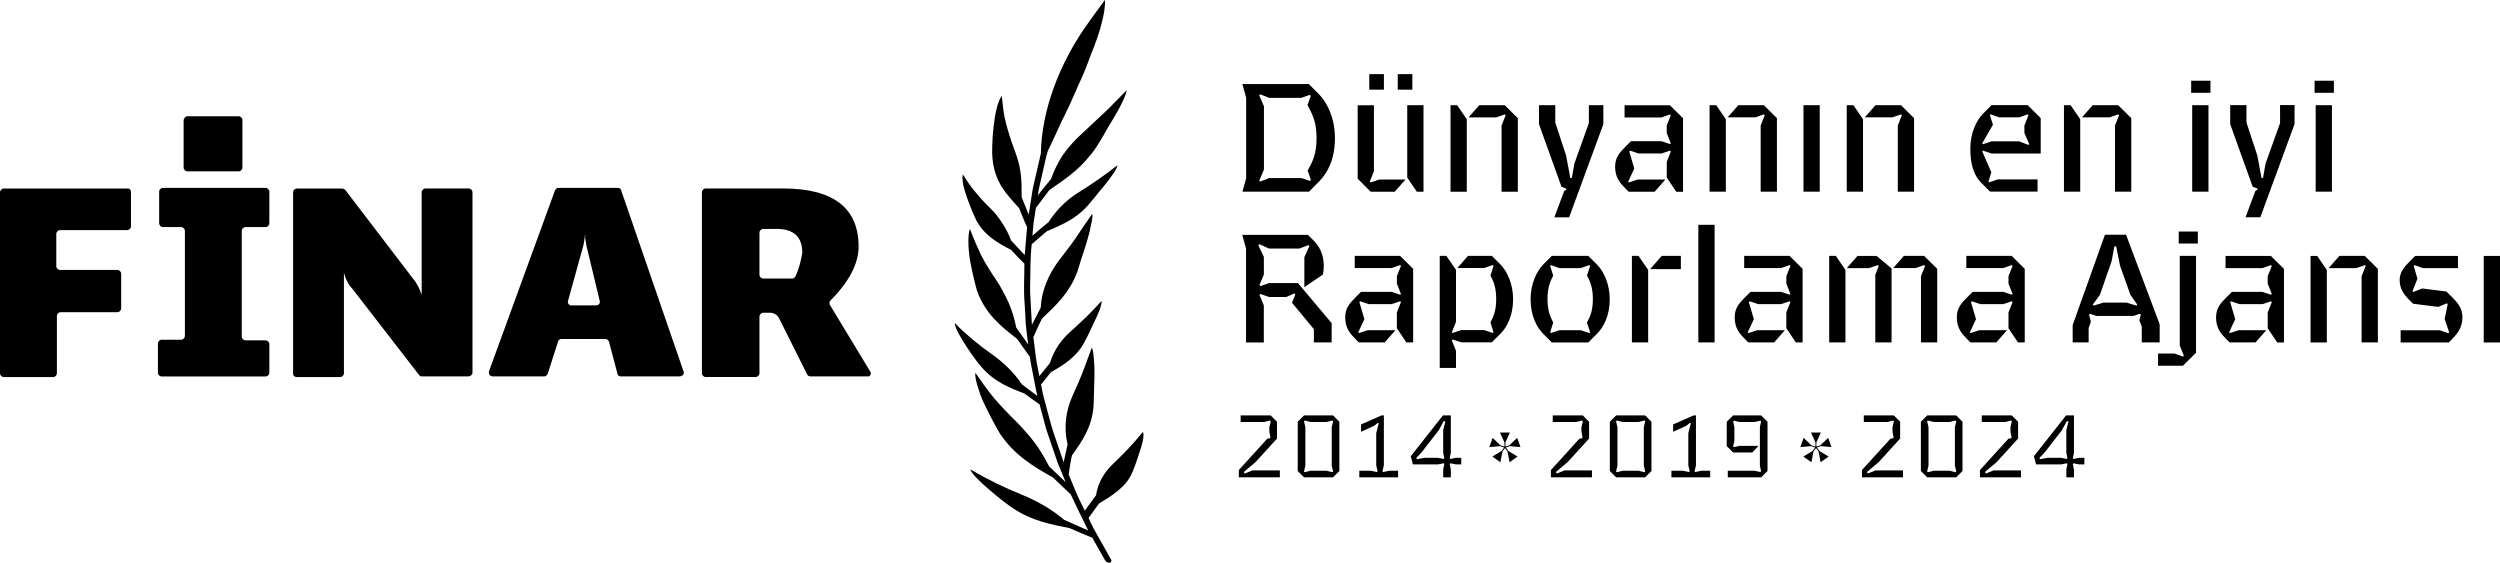
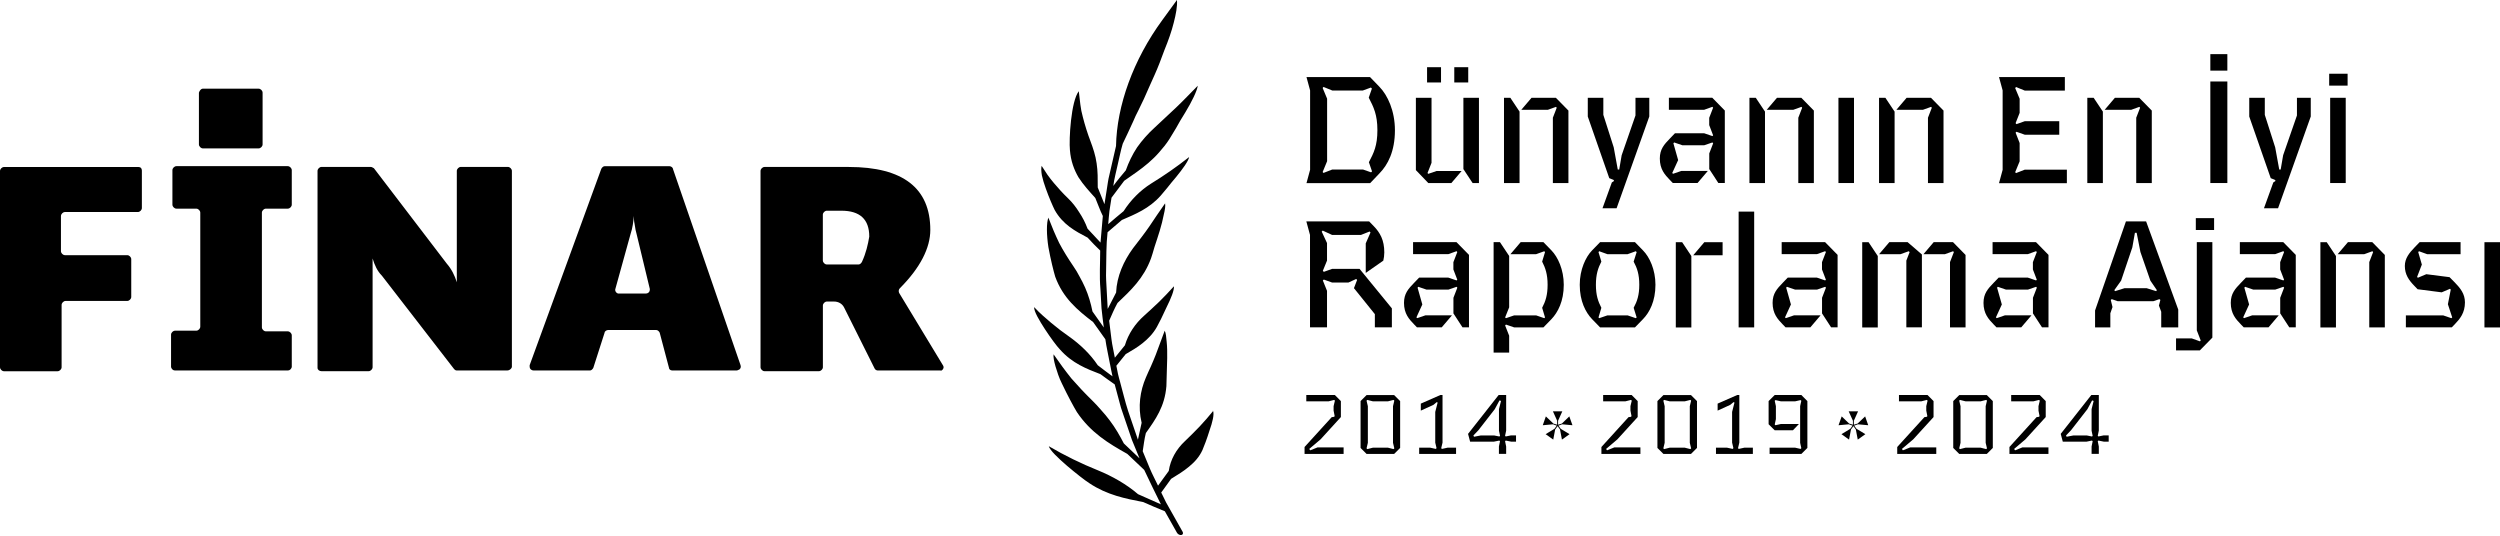
- <svg xmlns="http://www.w3.org/2000/svg" id="finar" viewBox="0 0 576.43 129.76">
-   <path d="M30.2,44.31v7.9c0,.42-.42.85-.85.85h-15.52c-.42,0-.85.42-.85.85v7.48c0,.42.42.85.85.85h13.26c.42,0,.85.42.85.85v8.04c0,.42-.42.85-.85.85h-13.12c-.42,0-.85.42-.85.85v13.26c0,.42-.42.85-.85.85H.85c-.42,0-.85-.42-.85-.85v-41.77c0-.42.42-.85.85-.85h28.64c.42,0,.71.28.71.85h0ZM108.09,43.46h-10.02c-.42,0-.85.42-.85.85v23.71c-.42-1.41-1.13-2.82-2.12-3.95l-15.52-20.32c-.28-.14-.42-.28-.71-.28h-10.44c-.42,0-.85.42-.85.85v41.91c0,.42.42.71.85.71h10.02c.42,0,.85-.42.85-.85v-23.14c.42,1.41.99,2.68,1.98,3.67l15.38,19.89c.14.14.28.28.57.28h10.72c.42,0,.85-.28.99-.71v-41.77c0-.42-.42-.85-.85-.85h0ZM200.65,85.65c.28.42.14.85-.28,1.13h-13.54c-.28,0-.56-.14-.71-.42l-6.49-12.98c-.42-.85-1.27-1.27-2.12-1.27h-1.55c-.42,0-.85.42-.85.85v13.12c0,.42-.42.85-.85.85h-11.57c-.42,0-.85-.42-.85-.85v-41.77c0-.42.42-.85.85-.85h17.92c11.57,0,17.36,4.52,17.36,13.41,0,3.81-2.12,8.04-6.49,12.42-.28.28-.28.71-.14.99l9.31,15.38h0ZM184.99,58.28c0-3.67-1.98-5.5-5.93-5.5h-3.1c-.42,0-.85.42-.85.85v9.74c0,.42.42.85.85.85h6.77c.28,0,.57-.28.71-.57.85-1.83,1.27-3.67,1.55-5.36h0ZM157.62,85.65c.14.42,0,.85-.42.99-.19.09-.33.14-.42.14h-13.69c-.42,0-.71-.28-.71-.57l-1.98-7.48c-.14-.28-.42-.56-.71-.56h-10.3c-.28,0-.71.28-.71.56l-2.4,7.48c-.14.28-.42.57-.71.57h-11.99c-.42,0-.85-.28-.85-.85v-.28l15.24-41.77c.14-.28.42-.57.71-.57h13.83c.28,0,.71.28.71.57l14.39,41.77h.01ZM138.29,69.42l-2.82-11.71c-.14-.42-.28-1.13-.42-2.12-.14-.56-.14-1.13-.14-1.69-.14,1.27-.28,2.54-.71,3.81l-3.24,11.71c-.14.42.14.85.57.99h5.93c.42,0,.85-.28.85-.85v-.14h-.02ZM61.25,43.32h-23.7c-.42,0-.85.42-.85.85v7.34c0,.42.42.85.85.85h4.23c.42,0,.85.42.85.85v24.27c0,.42-.42.85-.85.85h-4.52c-.42,0-.85.42-.85.85v6.91c.14.42.42.71.85.71h23.99c.42,0,.71-.28.85-.71v-6.77c0-.42-.42-.85-.85-.85h-4.66c-.42,0-.85-.42-.85-.85v-24.41c0-.42.42-.85.85-.85h4.66c.42,0,.85-.42.85-.85v-7.34c0-.42-.42-.85-.85-.85ZM43.19,39.51h11.85c.42,0,.85-.42.85-.85v-11.01c0-.42-.42-.85-.85-.85h-11.85c-.42,0-.71.42-.85.85v11.01c0,.42.42.85.85.85ZM287.33,41.08v-18.56l-.87-3.13h15.33l2.29,2.29c1.95,1.95,3.72,5.59,3.72,10.15,0,4.97-1.74,8.1-3.68,10.04l-2.29,2.33h-15.36l.87-3.13h-.01ZM291.43,24.47v14.63l-1.08,2.54.21.21,2.12-.8h7.4l1.95.66.24-.21-.76-2.15c1.18-2.19,2.05-3.86,2.05-7.51s-.9-5.39-2.09-7.61l.76-2.12-.24-.24-1.95.7h-7.37l-2.12-.83-.21.24,1.08,2.5h.01ZM319.09,17.1h-3.37v3.58h3.37v-3.58ZM321.59,44.21l2.47-2.81h-6.05l-1.98.66-.21-.17.97-2.4v-15.22h-3.75v16.92l2.99,3.02s5.56,0,5.56,0ZM324.47,40.94l2.22,3.27h1.53v-19.95h-3.75v16.68ZM325.65,17.1h-3.37v3.58h3.37v-3.58ZM346.99,26.38l.17.21-.94,2.36v15.26h3.75v-16.96l-3.02-2.99h-5.87l-2.47,2.81h6.39l1.98-.7h0ZM338.2,27.49l-2.22-3.23h-1.53v19.95h3.75v-16.72ZM361.14,43.51v.24l-.49.31-2.26,6.05h3.41l7.89-21.48v-4.38h-3.34v4.14l-3.34,9.31-.59,3.34h-.35l-.97-5.18-2.5-7.61v-4h-3.75v4.38l5.18,14.42,1.11.45h0ZM383.1,32.56h-7.05l-1.22,1.22c-1.39,1.39-2.43,2.5-2.43,4.69,0,2.54,1.22,3.82,2.43,5.04l.7.7h5.98l2.47-2.81h-6.39l-1.98.66-.21-.17,1.42-3.02-1.15-3.93.17-.21,1.98.66h5.28l1.98-.66.17.21-.94,2.36v3.65l2.19,3.27h1.56v-16.96l-3.02-2.99h-10.46v2.81h8.51l1.98-.7.17.21-.94,2.36v1.7l.94,2.4-.17.17-1.98-.66h0ZM406.73,26.37l.17.21-.94,2.36v15.26h3.75v-16.96l-3.02-2.99h-5.87l-2.47,2.81h6.39l1.98-.7h0ZM394.18,24.25v19.95h3.75v-16.72l-2.22-3.23s-1.53,0-1.53,0ZM419.58,24.25h-3.75v19.95h3.75v-19.95ZM438.35,26.37l.17.21-.94,2.36v15.26h3.75v-16.96l-3.02-2.99h-5.87l-2.47,2.81h6.39l1.98-.7h0ZM429.56,27.48l-2.22-3.23h-1.53v19.95h3.75v-16.72ZM456.91,42.25c-1.74-1.74-2.61-4.17-2.61-8.03,0-3.54,1.39-6.46,2.95-8.03l1.95-1.95h8.31l3.02,2.99v8.17h-11.33l-1.98-.66-.17.17,2.09,4.8-.66,2.15.17.17,1.98-.66h9.17v2.81h-10.95l-1.95-1.95v.02ZM457.05,33.04l.17.21,1.98-.66h6.36l2.15.83.17-.21-1.11-2.54v-1.74l.94-2.36-.17-.21-1.98.7h-4.59l-1.98-.7-.17.21.7,2.19-2.47,4.27h0ZM479.64,27.48l-2.22-3.23h-1.53v19.95h3.75v-16.72ZM488.43,26.37l.17.21-.94,2.36v15.26h3.75v-16.96l-3.02-2.99h-5.87l-2.47,2.81h6.39l1.98-.7h0ZM505.46,44.2h3.75v-19.95h-3.75v19.95ZM505.22,21.4h4.45v-2.78h-4.45v2.78ZM525.72,28.38l-3.34,9.31-.59,3.34h-.35l-.97-5.18-2.5-7.61v-4h-3.75v4.38l5.18,14.42,1.11.45v.24l-.49.31-2.26,6.05h3.41l7.89-21.48v-4.38h-3.34v4.14h0ZM538.13,18.62h-4.45v2.78h4.45v-2.78ZM537.68,44.2v-19.95h-3.75v19.95h3.75ZM302.94,75.86v3.09h4.1v-4.45l-7.78-9.24h-6.64l-1.98.7-.24-.24,1.01-2.4v-4.1l-1.29-2.68.24-.24,2.26,1.01h6.98l2.09-.8.21.24-1.15,2.54v6.92l4.24-2.88c.14-.49.24-1.32.24-1.91,0-2.92-1.04-4.66-2.54-6.15l-1.11-1.11h-15.15l.87,3.13v21.68h4.1v-8.55l-1.01-2.43.24-.21,1.98.7h3.96l1.88-.83.21.24-.76,1.91,5.04,6.08v-.02ZM325.84,61.99l-3.02-2.99h-10.46v2.81h8.51l1.98-.7.17.21-.94,2.36v1.7l.94,2.4-.17.17-1.98-.66h-7.05l-1.22,1.22c-1.39,1.39-2.43,2.5-2.43,4.69,0,2.54,1.22,3.82,2.43,5.04l.7.7h5.98l2.47-2.81h-6.39l-1.98.66-.21-.17,1.42-3.02-1.15-3.93.17-.21,1.98.66h5.28l1.98-.66.17.21-.94,2.36v3.65l2.19,3.27h1.56v-16.96h0ZM345.93,77c1.53-1.56,2.95-4.17,2.95-8.03,0-3.54-1.42-6.5-2.95-8.03l-1.95-1.95h-5.49l-2.47,2.81h6.19l1.98-.7.17.21-.7,2.22c.8,1.49,1.32,2.95,1.32,5.42s-.52,3.89-1.32,5.39l.7,2.26-.17.17-1.98-.66h-5.28l-1.98.66-.21-.17.97-2.36v-12.02l-2.22-3.23h-1.53v25.85h3.75v-3.96l-.97-2.4.21-.21,1.98.66h7.05l1.95-1.95v.02ZM368.17,60.95c1.56,1.53,2.99,4.48,2.99,8.03,0,3.86-1.42,6.46-2.99,8.03l-1.95,1.95h-8.41l-1.95-1.95c-1.53-1.56-2.95-4.17-2.95-8.03,0-3.54,1.42-6.5,2.95-8.03l1.95-1.95h8.41s1.95,1.95,1.95,1.95ZM365.91,74.36c.83-1.49,1.36-2.95,1.36-5.39s-.52-3.93-1.36-5.42l.73-2.22-.21-.21-1.98.7h-4.87l-1.98-.7-.17.21.7,2.22c-.8,1.49-1.32,2.95-1.32,5.42s.52,3.89,1.32,5.39l-.7,2.26.17.17,1.98-.66h4.87l1.98.66.21-.17-.73-2.26ZM376.27,78.95h3.75v-16.72l-2.22-3.23h-1.53v19.95ZM380.47,62.06h7.09v-3.06h-4.41l-2.68,3.06ZM391.59,78.95h3.75v-27.11h-3.75v27.11ZM415.64,61.99l-3.02-2.99h-10.46v2.81h8.51l1.98-.7.17.21-.94,2.36v1.7l.94,2.4-.17.17-1.98-.66h-7.05l-1.22,1.22c-1.39,1.39-2.43,2.5-2.43,4.69,0,2.54,1.22,3.82,2.43,5.04l.7.7h5.98l2.47-2.81h-6.39l-1.98.66-.21-.17,1.42-3.02-1.15-3.93.17-.21,1.98.66h5.28l1.98-.66.17.21-.94,2.36v3.65l2.19,3.27h1.56v-16.96h0ZM443.86,61.33l-.94,2.36v15.26h3.75v-16.96l-3.02-2.99h-4.66l-2.47,2.81h5.18l1.98-.7.17.21h0ZM432.98,61.12l.21.21-.8,2.02v15.6h3.75v-17.06l-3.44-2.88h-4.41l-2.47,2.81h5.14l2.02-.7ZM421.76,59v19.95h3.75v-16.72l-2.22-3.23s-1.53,0-1.53,0ZM453.38,59v2.81h8.51l1.98-.7.17.21-.94,2.36v1.7l.94,2.4-.17.17-1.98-.66h-7.05l-1.22,1.22c-1.39,1.39-2.43,2.5-2.43,4.69,0,2.54,1.22,3.82,2.43,5.04l.7.7h5.98l2.47-2.81h-6.39l-1.98.66-.21-.17,1.42-3.02-1.15-3.93.17-.21,1.98.66h5.28l1.98-.66.17.21-.94,2.36v3.65l2.19,3.27h1.56v-16.96l-3.02-2.99h-10.46,0ZM493.83,78.95v-3.65l-.56-1.46.35-1.32-.24-.17-1.46.49h-8.58l-1.42-.49-.24.17.42,1.67-.52,1.46v3.3h-3.68v-4l7.44-20.82h4.87l7.75,20.64v4.17h-4.13ZM492.79,70.23l-1.56-2.22-2.4-6.71-.9-4.48h-.42l-.63,3.41-2.71,7.78-1.63,2.22.17.24,2.29-.7h5.32l2.29.7.17-.24h0ZM502.35,56.16h4.41v-2.78h-4.41v2.78ZM502.59,79.65l.94,2.36-.17.21-1.98-.7h-3.79v2.81h5.73l3.02-2.99v-22.34h-3.75v20.64h0ZM513.15,59.01v2.81h8.51l1.98-.7.17.21-.94,2.36v1.7l.94,2.4-.17.17-1.98-.66h-7.05l-1.22,1.22c-1.39,1.39-2.43,2.5-2.43,4.69,0,2.54,1.22,3.82,2.43,5.04l.7.7h5.98l2.47-2.81h-6.39l-1.98.66-.21-.17,1.42-3.02-1.15-3.93.17-.21,1.98.66h5.28l1.98-.66.17.21-.94,2.36v3.65l2.19,3.27h1.56v-16.96l-3.02-2.99h-10.46.01ZM539.39,59.01l-2.47,2.81h6.39l1.98-.7.17.21-.94,2.36v15.26h3.75v-16.96l-3.02-2.99h-5.87.01ZM532.75,59.01v19.95h3.75v-16.72l-2.22-3.23s-1.53,0-1.53,0ZM564.06,67.21l-5.59-.7-2.05.83-.17-.21,1.15-2.88-.87-2.92.17-.21,1.98.7h8.06v-2.81h-9.87l-1.22,1.22c-1.29,1.29-2.36,2.57-2.36,4.34,0,2.02.97,3.34,2.36,4.73l.73.73,5.8.73,2.02-.83.17.21-.7,3.41,1.04,3.09-.21.17-1.98-.66h-9v2.81h11.09l.73-.73c1.22-1.25,2.43-2.64,2.43-5.11,0-2.02-1.11-3.34-2.43-4.66l-1.29-1.25h.01ZM572.68,59.01v19.95h3.75v-19.95h-3.75ZM287,109.18l-.22-.34,2.74-2.32,4.92-5.4v-3.88l-1.46-1.46h-6.92v1.52h5.42l1.34-.34.18.18-.32,1.34v1.08l.26,1.34-.16.16-.56.08-6.58,7.24v1.68h9.46v-1.6h-6.3l-1.8.72h0ZM307.36,95.78l1.46,1.46v11.36l-1.46,1.46h-6.68l-1.46-1.46v-11.36l1.46-1.46h6.68ZM307.06,107.36v-8.88l.32-1.34-.18-.18-1.34.34h-3.68l-1.34-.34-.18.18.32,1.34v8.88l-.32,1.34.18.18,1.34-.34h3.68l1.34.34.18-.18-.32-1.34ZM318.94,108.84l-.18-.18.32-1.34v-11.54h-.52l-4.74,2.08v1.7l3.06-1.4.8-.66.22.1-.58,2.28v7.44l.32,1.34-.18.18-1.34-.3h-2.7v1.52h8.94v-1.52h-2.08l-1.34.3h0ZM335.7,105.56h1.22v1.52h-1.2l-1.3-.26-.16.16.26,1.3v1.78h-1.76v-1.8l.26-1.28-.16-.16-1.3.26h-5.78l-.5-1.88,7.42-9.42h1.82v8.62l-.26,1.26.16.16,1.28-.26h0ZM332.76,104.42v-5.24l.5-1.98-.38-.12-1.14,2.12-3.96,5.1-1.22,1.28.14.3,1.68-.32h3.18l1.3.26.16-.16-.26-1.24h0ZM358.96,109.18l-.22-.34,2.74-2.32,4.92-5.4v-3.88l-1.46-1.46h-6.92v1.52h5.42l1.34-.34.18.18-.32,1.34v1.08l.26,1.34-.16.16-.56.08-6.58,7.24v1.68h9.46v-1.6h-6.3l-1.8.72h0ZM379.32,95.78l1.46,1.46v11.36l-1.46,1.46h-6.68l-1.46-1.46v-11.36l1.46-1.46h6.68ZM379.02,107.36v-8.88l.32-1.34-.18-.18-1.34.34h-3.68l-1.34-.34-.18.18.32,1.34v8.88l-.32,1.34.18.18,1.34-.34h3.68l1.34.34.18-.18-.32-1.34ZM390.9,108.84l-.18-.18.32-1.34v-11.54h-.52l-4.74,2.08v1.7l3.06-1.4.8-.66.22.1-.58,2.28v7.44l.32,1.34-.18.18-1.34-.3h-2.7v1.52h8.94v-1.52h-2.08l-1.34.3h0ZM399.62,95.78l-1.48,1.46v5.62l1.46,1.46h4.44l1.44-1.52h-4.38l-1.3.3-.18-.18.28-1.3v-3.14l-.28-1.3.18-.18,1.3.3h3.48l1.3-.3.18.18-.28,1.3v8.88l.28,1.3-.18.18-1.3-.3h-6.2v1.52h7.7l1.46-1.46v-11.36l-1.46-1.46h-6.46ZM430.68,109.18l-.22-.34,2.74-2.32,4.92-5.4v-3.88l-1.46-1.46h-6.92v1.52h5.42l1.34-.34.18.18-.32,1.34v1.08l.26,1.34-.16.16-.56.08-6.58,7.24v1.68h9.46v-1.6h-6.3l-1.8.72h0ZM451.04,95.78l1.46,1.46v11.36l-1.46,1.46h-6.68l-1.46-1.46v-11.36l1.46-1.46h6.68ZM450.74,107.36v-8.88l.32-1.34-.18-.18-1.34.34h-3.68l-1.34-.34-.18.18.32,1.34v8.88l-.32,1.34.18.18,1.34-.34h3.68l1.34.34.18-.18-.32-1.34ZM457.88,109.18l-.22-.34,2.74-2.32,4.92-5.4v-3.88l-1.46-1.46h-6.92v1.52h5.42l1.34-.34.18.18-.32,1.34v1.08l.26,1.34-.16.16-.56.08-6.58,7.24v1.68h9.46v-1.6h-6.3l-1.8.72h0ZM479.38,105.56h1.22v1.52h-1.2l-1.3-.26-.16.16.26,1.3v1.78h-1.76v-1.8l.26-1.28-.16-.16-1.3.26h-5.78l-.5-1.88,7.42-9.42h1.82v8.62l-.26,1.26.16.16,1.28-.26h0ZM476.44,104.42v-5.24l.5-1.98-.38-.12-1.14,2.12-3.96,5.1-1.22,1.28.14.3,1.68-.32h3.18l1.3.26.16-.16-.26-1.24h0ZM350.58,103.09l-.76-2.13-1.8,1.72-.92.29v-.96l1.03-2.28h-2.28l1.03,2.28v.96l-.92-.29-1.8-1.72-.76,2.13,2.5-.22.9.33-.57.78-2.13,1.29,1.85,1.31.47-2.46.59-.8.58.8.47,2.46,1.85-1.31-2.13-1.29-.57-.78.9-.33,2.5.22h-.03ZM422.29,103.09l-.76-2.13-1.8,1.72-.92.29v-.96l1.03-2.28h-2.28l1.03,2.28v.96l-.92-.29-1.8-1.72-.76,2.13,2.5-.22.9.33-.57.78-2.13,1.29,1.85,1.31.47-2.46.6-.8.58.8.47,2.46,1.85-1.31-2.13-1.29-.57-.78.9-.33,2.5.22h-.04ZM263.44,99.68c-1.02,1.26-2.1,2.51-3.25,3.73-.57.61-1.18,1.21-1.77,1.81-.58.59-1.17,1.17-1.79,1.75-2.11,1.97-3.51,4.47-3.91,7.22l-2.6,3.56c-.65-1.39-1.4-2.76-1.98-4.16l-1.73-4.19c.24-1.48.39-2.94.76-4.41,2.33-3.29,4.58-6.4,4.98-11.37.03-1.21.11-4,.2-6.78.02-1.39,0-2.77-.12-3.95-.1-1.18-.18-2.15-.48-2.73l-.05.12c-.71,1.91-1.42,3.82-2.12,5.7-.37.94-.76,1.87-1.17,2.8-.42.93-.86,1.85-1.23,2.75-1.4,3.22-1.97,7.04-1.03,10.96l-.9,4.1-2.38-6.97c-.75-2.33-1.29-4.67-1.94-7.01l.03-.04-.05-.03c-.16-.65-.37-1.29-.5-1.94l-.38-1.95,2.26-2.81c1.41-.82,2.83-1.64,4.1-2.66,1.27-1.03,2.53-2.27,3.46-3.94.49-.85,1.47-2.84,2.38-4.84,1-2.01,1.84-4.03,1.75-5.01l-.07.08c-1.11,1.25-2.28,2.47-3.49,3.65-.61.59-1.23,1.17-1.86,1.75-.6.57-1.2,1.13-1.83,1.68-2.11,1.86-3.8,4.34-4.64,7.15l-2.44,3.01c-.27-1.49-.64-2.98-.82-4.48l-.56-4.49c.63-1.44,1.24-2.87,2.01-4.3,3.21-3.06,6.35-5.95,8.14-10.83.2-.59.51-1.58.85-2.76.38-1.18.87-2.55,1.27-3.92.41-1.37.77-2.74.98-3.91.29-1.17.44-2.14.32-2.73l-.08.12c-.63.92-1.27,1.83-1.9,2.74-.59.91-1.2,1.82-1.82,2.72-1.23,1.8-2.64,3.56-3.96,5.29-2.26,3.07-3.95,6.8-4.11,10.75l-2.04,3.98-.26-4.65c-.08-1.55-.21-3.1-.14-4.65.07-3.1,0-6.2.36-9.29l3.47-2.97c3.2-1.39,6.6-2.74,9.4-5.88.35-.4.92-1.07,1.58-1.87.32-.4.67-.84,1.04-1.3.38-.46.78-.93,1.17-1.4,1.55-1.9,2.95-3.83,3.12-4.8l-.09.07c-2.88,2.28-5.99,4.43-9.16,6.38-2.63,1.67-4.91,3.97-6.64,6.67-1.29,1.04-2.48,2.09-3.73,3.15.1-1.07.16-2.14.3-3.21l.5-3.2,3.08-4.1c1.99-1.39,4.02-2.74,5.87-4.33.93-.79,1.81-1.65,2.64-2.6.83-.95,1.71-1.99,2.46-3.17.37-.57.95-1.52,1.61-2.66.32-.57.68-1.19,1.04-1.83.39-.64.79-1.3,1.19-1.96,1.61-2.64,2.89-5.3,3.03-6.48l-.11.11c-1.72,1.73-3.32,3.45-5.09,5.12-1.78,1.66-3.54,3.31-5.28,4.93-1.57,1.43-2.99,3.04-4.23,4.77-1.15,1.74-2.03,3.61-2.73,5.55-1.04,1.25-2.11,2.51-3.03,3.78.21-1.72.7-3.42,1.06-5.13.42-1.7.71-3.42,1.23-5.11.86-1.79,1.71-3.58,2.53-5.4.2-.45.4-.91.61-1.36.23-.45.46-.91.69-1.37.44-.92.88-1.84,1.33-2.77.87-1.87,1.62-3.78,2.55-5.73.89-1.96,1.64-3.99,2.42-6.09.93-2.28,1.73-4.52,2.25-6.59.54-2.07.9-3.95.79-5.52-1.17,1.61-2.38,3.21-3.52,4.83-7.11,9.7-11.08,20.83-11.25,30.57l-1.62,7.04c-.31,1.17-.43,2.35-.63,3.53l-.55,3.53-1.63-4.06c0-2.01.03-3.97-.27-5.85-.26-1.88-.87-3.69-1.5-5.37-.72-1.88-1.33-3.84-1.84-5.84-.12-.5-.24-1.01-.36-1.52-.1-.51-.16-1.01-.24-1.52-.14-1.02-.26-2.05-.36-3.1v-.13c-1.91,2.36-2.43,11.77-2.16,14.3.21,2.63,1,4.74,2.08,6.58,1.18,1.85,2.65,3.43,4.08,5.02l.88,2.18c.28.73.59,1.45.95,2.17l-.55,6.45-3.14-3.37c-.53-1.42-1.22-2.77-2.05-4.01-.78-1.24-1.65-2.37-2.69-3.36-1.21-1.16-2.35-2.4-3.42-3.7-.53-.65-1.08-1.32-1.55-2s-.92-1.37-1.35-2.07l-.06-.09c-.14.53-.1,1.35.06,2.32.21.97.56,2.07.94,3.17.77,2.19,1.71,4.32,2.15,5.21,1.98,3.55,5,5.15,8,6.72l1.47,1.58,1.57,1.57c0,3.11-.22,6.22.06,9.33l.26,4.66c.14,1.55.37,3.1.55,4.65l-2.75-3.89c-.4-1.99-.96-3.93-1.78-5.78-.4-.92-.88-1.82-1.35-2.69-.45-.87-.95-1.71-1.5-2.51-1.23-1.81-2.41-3.69-3.44-5.64-.93-1.95-1.79-3.95-2.56-6l-.05-.13c-.5,1.24-.45,4.2,0,7.16.54,2.96,1.28,5.9,1.65,7.16,1.89,5.18,5.38,8.1,9.2,11.01l2.96,4.17c.27,1.96.74,3.91,1.09,5.87l-.03.04.04.03c.21,1.02.38,2.04.62,3.06-1.22-.89-2.38-1.79-3.58-2.7-1.81-2.73-4.32-5.08-6.83-6.87-1.52-1.05-2.99-2.17-4.42-3.37-1.4-1.2-2.88-2.46-4.09-3.77l-.08-.08c-.04,1.07,1.26,3.23,2.61,5.33,1.38,2.1,2.86,4.12,3.66,4.96,2.96,3.34,6.39,4.66,9.79,5.97,1.1.84,2.31,1.66,3.46,2.48l1.21,4.51.3,1.13.38,1.12.76,2.24,1.53,4.48,1.84,4.45-3.81-3.62c-1-1.93-2.07-3.81-3.4-5.56-.66-.88-1.36-1.73-2.11-2.54-.71-.82-1.42-1.61-2.2-2.36-1.73-1.69-3.4-3.46-5-5.29-1.48-1.85-2.88-3.76-4.22-5.72l-.09-.13c-.09.63.11,1.68.47,2.93.39,1.25.82,2.71,1.55,4.15,1.36,2.88,2.91,5.73,3.65,6.94,3.33,4.97,7.63,7.56,12.22,10.13l4.1,3.89c1.29,2.79,2.69,5.56,4.04,8.34l-5.55-2.46c-2.76-2.38-6.22-4.35-9.68-5.77-4.08-1.64-8.09-3.6-11.83-5.8l-.12-.07c.27,1,2.29,2.91,4.4,4.73,2.14,1.82,4.36,3.57,5.48,4.27,4.28,2.85,8.67,3.7,13.02,4.55,1.68.76,3.47,1.5,5.23,2.23l2.94,5.2c.21.37.68.62,1.06.55.38-.07.51-.42.3-.78l-2.68-4.75-1.33-2.38-1.17-2.4,2.39-3.31c1.51-.93,3.04-1.85,4.35-2.95,1.36-1.11,2.53-2.4,3.27-4.06.38-.83,1.11-2.78,1.71-4.73.7-1.96,1.2-3.9.84-4.79l-.07.08h-.02Z" fill="currentColor" />
+ <svg xmlns="http://www.w3.org/2000/svg" id="finar" viewBox="0 0 532 113.89">
+   <path d="M184.98,50.34c0-3.67-1.98-5.5-5.93-5.5h-3.1c-.42,0-.85.42-.85.85v9.74c0,.42.42.85.85.85h6.77c.28,0,.57-.28.71-.57.85-1.83,1.27-3.67,1.55-5.36M200.08,78.84h-13.26c-.28,0-.56-.14-.7-.42l-6.49-12.98c-.42-.85-1.27-1.27-2.12-1.27h-1.55c-.42,0-.85.42-.85.85v13.12c0,.42-.42.85-.85.85h-11.57c-.42,0-.85-.42-.85-.85v-41.76c0-.42.42-.85.85-.85h17.92c11.57,0,17.36,4.52,17.36,13.4,0,3.81-2.12,8.04-6.49,12.42-.28.28-.28.71-.14.99l9.31,15.38c.28.42.14.85-.28,1.13h-.28ZM137.43,62.47c.42,0,.85-.28.85-.85v-.14l-2.82-11.71c-.14-.42-.28-1.13-.42-2.12-.14-.56-.14-1.13-.14-1.69-.14,1.27-.28,2.54-.71,3.81l-3.24,11.71c-.14.42.14.85.56.99h5.93ZM156.76,78.84h-13.69c-.42,0-.71-.28-.71-.57l-1.98-7.48c-.14-.28-.42-.56-.71-.56h-10.3c-.28,0-.71.28-.71.56l-2.4,7.48c-.14.28-.42.57-.71.57h-11.99c-.42,0-.85-.28-.85-.85v-.28l15.24-41.77c.14-.28.42-.57.71-.57h13.83c.28,0,.71.28.71.57l14.39,41.77c.14.42,0,.85-.42.99q-.28.14-.42.14M107.94,78.84h-10.72c-.28,0-.42-.14-.57-.28l-15.38-19.89c-.99-.99-1.55-2.26-1.98-3.67v23.14c0,.42-.42.85-.85.85h-10.02c-.42,0-.85-.28-.85-.71v-41.91c0-.42.42-.85.85-.85h10.44c.28,0,.42.14.71.28l15.52,20.32c.99,1.13,1.69,2.54,2.12,3.95v-23.7c0-.42.42-.85.85-.85h10.02c.42,0,.85.42.85.85v41.76c-.14.42-.57.71-.99.71M61.24,78.84h-23.99c-.42,0-.71-.28-.85-.71v-6.91c0-.42.42-.85.85-.85h4.52c.42,0,.85-.42.85-.85v-24.27c0-.42-.42-.85-.85-.85h-4.23c-.42,0-.85-.42-.85-.85v-7.34c0-.42.42-.85.85-.85h23.7c.42,0,.85.42.85.85v7.34c0,.42-.42.85-.85.85h-4.66c-.42,0-.85.42-.85.85v24.41c0,.42.42.85.85.85h4.66c.42,0,.85.42.85.85v6.77c-.14.42-.42.71-.85.71M30.19,36.37v7.9c0,.42-.42.85-.85.85h-15.52c-.42,0-.85.42-.85.85v7.48c0,.42.42.85.85.85h13.26c.42,0,.85.42.85.85v8.04c0,.42-.42.85-.85.85h-13.12c-.42,0-.85.42-.85.85v13.26c0,.42-.42.85-.85.85H.85c-.42,0-.85-.42-.85-.85v-41.76c0-.42.42-.85.85-.85h28.64c.42,0,.71.28.71.85q0-.14,0,0" fill="currentColor" />
+   <path d="M43.18,18.87h11.85c.42,0,.85.42.85.85v11.01c0,.42-.42.85-.85.85h-11.85c-.42,0-.85-.42-.85-.85v-11.01c.14-.42.42-.85.85-.85" fill="currentColor" />
+   <polygon points="277.61 96.6 285.92 96.6 285.92 95.2 280.39 95.2 278.81 95.83 278.61 95.53 281.02 93.49 285.34 88.75 285.34 85.35 284.06 84.06 277.98 84.06 277.98 85.4 282.74 85.4 283.92 85.1 284.07 85.26 283.79 86.43 283.79 87.38 284.02 88.56 283.88 88.7 283.39 88.77 277.61 95.12 277.61 96.6" fill="currentColor" />
+   <path d="M290.8,95.41l.28-1.18v-7.79l-.28-1.18.16-.16,1.18.3h3.23l1.18-.3.16.16-.28,1.18v7.79l.28,1.18-.16.16-1.18-.3h-3.23l-1.18.3-.16-.16ZM289.53,95.32l1.28,1.28h5.86l1.28-1.28v-9.97l-1.28-1.28h-5.86l-1.28,1.28v9.97Z" fill="currentColor" />
+   <polygon points="302 96.6 309.85 96.6 309.85 95.27 308.02 95.27 306.84 95.53 306.69 95.37 306.97 94.19 306.97 84.06 306.51 84.06 302.35 85.89 302.35 87.38 305.04 86.15 305.74 85.57 305.93 85.66 305.42 87.66 305.42 94.19 305.7 95.37 305.54 95.53 304.37 95.27 302 95.27 302 96.6" fill="currentColor" />
+   <path d="M313.66,92.93l-.12-.26,1.07-1.12,3.48-4.48,1-1.86.33.11-.44,1.74v4.6l.23,1.09-.14.14-1.14-.23h-2.79l-1.47.28ZM312.85,93.98h5.07l1.14-.23.14.14-.23,1.12v1.58h1.54v-1.56l-.23-1.14.14-.14,1.14.23h1.05v-1.33h-1.07l-1.12.23-.14-.14.23-1.11v-7.57h-1.6l-6.51,8.27.44,1.65Z" fill="currentColor" />
+   <polygon points="340.78 96.6 349.08 96.6 349.08 95.2 343.55 95.2 341.97 95.83 341.78 95.53 344.18 93.49 348.5 88.75 348.5 85.35 347.22 84.06 341.15 84.06 341.15 85.4 345.9 85.4 347.08 85.1 347.24 85.26 346.96 86.43 346.96 87.38 347.19 88.56 347.05 88.7 346.55 88.77 340.78 95.12 340.78 96.6" fill="currentColor" />
+   <path d="M353.96,95.41l.28-1.18v-7.79l-.28-1.18.16-.16,1.18.3h3.23l1.18-.3.16.16-.28,1.18v7.79l.28,1.18-.16.16-1.18-.3h-3.23l-1.18.3-.16-.16ZM352.7,95.32l1.28,1.28h5.86l1.28-1.28v-9.97l-1.28-1.28h-5.86l-1.28,1.28v9.97Z" fill="currentColor" />
+   <polygon points="365.16 96.6 373.01 96.6 373.01 95.27 371.18 95.27 370.01 95.53 369.85 95.37 370.13 94.19 370.13 84.06 369.68 84.06 365.51 85.89 365.51 87.38 368.2 86.15 368.9 85.57 369.1 85.66 368.59 87.66 368.59 94.19 368.87 95.37 368.71 95.53 367.53 95.27 365.16 95.27 365.16 96.6" fill="currentColor" />
+   <polygon points="376.57 95.27 376.57 96.6 383.33 96.6 384.61 95.32 384.61 85.35 383.33 84.06 377.66 84.06 376.36 85.35 376.36 90.28 377.65 91.56 381.54 91.56 382.81 90.23 378.96 90.23 377.82 90.49 377.66 90.33 377.91 89.19 377.91 86.43 377.66 85.29 377.82 85.14 378.96 85.4 382.02 85.4 383.16 85.14 383.32 85.29 383.07 86.43 383.07 94.23 383.32 95.37 383.16 95.53 382.02 95.27 376.57 95.27" fill="currentColor" />
+   <polygon points="403.73 96.6 412.04 96.6 412.04 95.2 406.51 95.2 404.93 95.83 404.73 95.53 407.14 93.49 411.46 88.75 411.46 85.35 410.18 84.06 404.1 84.06 404.1 85.4 408.86 85.4 410.04 85.1 410.19 85.26 409.91 86.43 409.91 87.38 410.14 88.56 410 88.7 409.51 88.77 403.73 95.12 403.73 96.6" fill="currentColor" />
+   <path d="M416.92,95.41l.28-1.18v-7.79l-.28-1.18.16-.16,1.18.3h3.23l1.18-.3.16.16-.28,1.18v7.79l.28,1.18-.16.16-1.18-.3h-3.23l-1.18.3-.16-.16ZM415.65,95.32l1.28,1.28h5.86l1.28-1.28v-9.97l-1.28-1.28h-5.86l-1.28,1.28v9.97Z" fill="currentColor" />
+   <polygon points="427.61 96.6 435.91 96.6 435.91 95.2 430.38 95.2 428.8 95.83 428.61 95.53 431.01 93.49 435.33 88.75 435.33 85.35 434.05 84.06 427.98 84.06 427.98 85.4 432.73 85.4 433.91 85.1 434.07 85.26 433.79 86.43 433.79 87.38 434.02 88.56 433.88 88.7 433.38 88.77 427.61 95.12 427.61 96.6" fill="currentColor" />
+   <path d="M439.77,92.93l-.12-.26,1.07-1.12,3.48-4.48,1-1.86.33.11-.44,1.74v4.6l.23,1.09-.14.14-1.14-.23h-2.79l-1.47.28ZM438.97,93.98h5.07l1.14-.23.14.14-.23,1.12v1.58h1.54v-1.56l-.23-1.14.14-.14,1.14.23h1.05v-1.33h-1.07l-1.12.23-.14-.14.23-1.11v-7.57h-1.6l-6.51,8.27.44,1.65Z" fill="currentColor" />
+   <polygon points="328.96 88.61 330.55 90.13 331.36 90.38 331.36 89.53 330.46 87.53 332.46 87.53 331.56 89.53 331.56 90.38 332.37 90.13 333.95 88.61 334.62 90.49 332.42 90.29 331.63 90.58 332.13 91.26 334 92.39 332.38 93.55 331.97 91.39 331.46 90.68 330.94 91.39 330.53 93.55 328.91 92.39 330.78 91.26 331.28 90.58 330.49 90.29 328.3 90.49 328.96 88.61" fill="currentColor" />
+   <polygon points="391.91 88.61 393.49 90.13 394.3 90.38 394.3 89.53 393.4 87.53 395.4 87.53 394.5 89.53 394.5 90.38 395.31 90.13 396.9 88.61 397.56 90.49 395.37 90.29 394.57 90.58 395.08 91.26 396.95 92.39 395.33 93.55 394.92 91.39 394.41 90.68 393.89 91.39 393.48 93.55 391.86 92.39 393.73 91.26 394.23 90.58 393.44 90.29 391.24 90.49 391.91 88.61" fill="currentColor" />
+   <path d="M258.13,87.49c-.9,1.11-1.84,2.2-2.85,3.27-.5.53-1.03,1.06-1.56,1.59-.51.52-1.03,1.03-1.57,1.53-1.85,1.73-3.08,3.92-3.44,6.34l-2.28,3.13c-.57-1.22-1.23-2.42-1.74-3.65l-1.52-3.68c.21-1.3.34-2.58.67-3.87,2.05-2.89,4.02-5.62,4.37-9.98.03-1.06.1-3.51.17-5.95.02-1.22,0-2.43-.11-3.46-.09-1.03-.16-1.89-.42-2.39l-.04.11c-.63,1.68-1.25,3.35-1.86,5-.32.82-.67,1.64-1.03,2.46-.37.81-.75,1.62-1.08,2.41-1.22,2.83-1.73,6.18-.9,9.62l-.79,3.6-2.09-6.12c-.66-2.04-1.13-4.1-1.7-6.15l.02-.03-.04-.03c-.14-.57-.32-1.13-.44-1.7l-.34-1.71,1.99-2.47c1.24-.72,2.48-1.44,3.6-2.34s2.22-1.99,3.04-3.46c.43-.74,1.29-2.49,2.09-4.25.88-1.76,1.62-3.54,1.53-4.39l-.06.07c-.98,1.09-2,2.17-3.06,3.21-.53.52-1.08,1.03-1.63,1.53-.52.5-1.06.99-1.61,1.47-1.85,1.64-3.34,3.81-4.07,6.28l-2.14,2.64c-.23-1.31-.56-2.62-.72-3.93l-.49-3.94c.55-1.26,1.09-2.52,1.77-3.77,2.82-2.69,5.57-5.22,7.14-9.51.18-.52.45-1.39.74-2.42.33-1.04.76-2.24,1.11-3.44.36-1.2.67-2.4.86-3.43.25-1.03.39-1.88.28-2.4l-.07.1c-.56.81-1.11,1.61-1.67,2.41-.52.8-1.05,1.59-1.6,2.38-1.08,1.58-2.31,3.13-3.47,4.64-1.98,2.69-3.47,5.97-3.61,9.44l-1.79,3.49-.22-4.08c-.07-1.36-.18-2.72-.12-4.08.06-2.72,0-5.44.31-8.16l3.05-2.61c2.81-1.22,5.8-2.41,8.25-5.17.31-.35.81-.94,1.38-1.64.28-.36.59-.74.91-1.14.34-.4.68-.82,1.03-1.23,1.36-1.67,2.59-3.36,2.74-4.21l-.08.06c-2.53,2-5.25,3.89-8.04,5.6-2.31,1.46-4.31,3.48-5.83,5.86-1.13.91-2.18,1.83-3.27,2.76.09-.94.14-1.88.26-2.82l.44-2.81,2.7-3.6c1.75-1.22,3.53-2.4,5.15-3.8.81-.7,1.59-1.45,2.31-2.28.73-.84,1.5-1.75,2.15-2.78.32-.5.83-1.33,1.42-2.34.28-.5.59-1.04.91-1.61.34-.56.7-1.14,1.05-1.72,1.41-2.32,2.54-4.65,2.66-5.69l-.1.1c-1.51,1.52-2.92,3.03-4.47,4.5-1.56,1.46-3.1,2.9-4.63,4.33-1.38,1.25-2.63,2.66-3.71,4.19-1.01,1.53-1.79,3.17-2.4,4.88-.92,1.1-1.85,2.2-2.66,3.32.19-1.51.61-3,.93-4.5.37-1.5.63-3,1.08-4.49.75-1.57,1.5-3.14,2.22-4.74.18-.4.35-.8.53-1.2.2-.4.4-.8.6-1.2.39-.8.78-1.61,1.17-2.43.76-1.64,1.43-3.32,2.24-5.03.78-1.72,1.44-3.5,2.12-5.35.82-2,1.52-3.97,1.97-5.79.47-1.82.79-3.47.69-4.85-1.03,1.41-2.08,2.82-3.09,4.24-6.24,8.51-9.72,18.28-9.88,26.84l-1.42,6.18c-.27,1.03-.38,2.07-.55,3.1l-.49,3.1-1.43-3.56c0-1.77.02-3.48-.24-5.14-.22-1.65-.76-3.24-1.31-4.71-.63-1.65-1.17-3.37-1.62-5.13-.11-.44-.21-.89-.32-1.33-.09-.45-.14-.89-.21-1.34-.12-.9-.23-1.8-.32-2.72v-.12c-1.68,2.08-2.13,10.33-1.9,12.55.18,2.31.88,4.16,1.82,5.78,1.04,1.62,2.33,3.01,3.58,4.4l.77,1.92c.25.64.51,1.27.83,1.91l-.49,5.66-2.76-2.96c-.46-1.25-1.07-2.43-1.8-3.52-.68-1.09-1.45-2.08-2.36-2.95-1.06-1.02-2.06-2.11-3.01-3.25-.47-.57-.95-1.16-1.36-1.75-.41-.6-.8-1.2-1.19-1.82l-.05-.08c-.12.46-.09,1.19.05,2.03.18.85.49,1.82.83,2.78.68,1.92,1.5,3.79,1.89,4.57,1.74,3.12,4.39,4.52,7.02,5.9l1.29,1.38,1.38,1.37c0,2.73-.19,5.46.05,8.19l.23,4.09c.12,1.36.33,2.72.49,4.09l-2.41-3.41c-.35-1.75-.85-3.45-1.56-5.07-.35-.81-.77-1.6-1.19-2.36-.39-.76-.83-1.5-1.32-2.2-1.08-1.59-2.12-3.24-3.02-4.95-.82-1.71-1.57-3.47-2.25-5.27l-.04-.12c-.44,1.09-.4,3.69,0,6.29.47,2.6,1.12,5.18,1.45,6.28,1.66,4.55,4.73,7.11,8.07,9.66l2.6,3.66c.24,1.72.65,3.43.96,5.15l-.02.03.04.03c.18.89.33,1.79.54,2.68-1.08-.78-2.09-1.57-3.14-2.37-1.59-2.39-3.79-4.46-6-6.03-1.33-.92-2.63-1.91-3.88-2.96-1.23-1.05-2.53-2.15-3.59-3.31l-.07-.07c-.04.94,1.1,2.84,2.29,4.68,1.21,1.84,2.51,3.62,3.22,4.35,2.6,2.93,5.61,4.09,8.6,5.24.97.73,2.03,1.46,3.04,2.18l1.06,3.96.27.99.33.98.67,1.97,1.34,3.93,1.61,3.91-3.34-3.18c-.88-1.7-1.82-3.34-2.99-4.88-.58-.77-1.19-1.52-1.85-2.23-.62-.72-1.25-1.41-1.93-2.07-1.52-1.48-2.98-3.04-4.39-4.65-1.3-1.62-2.52-3.3-3.71-5.02l-.08-.11c-.08.56.1,1.48.41,2.57.34,1.1.72,2.38,1.36,3.64,1.2,2.53,2.55,5.03,3.2,6.09,2.93,4.36,6.7,6.64,10.72,8.89l3.6,3.41c1.13,2.45,2.36,4.88,3.55,7.32l-4.87-2.16c-2.43-2.09-5.46-3.82-8.5-5.06-3.58-1.44-7.1-3.16-10.39-5.09l-.1-.06c.24.88,2.01,2.55,3.86,4.15,1.88,1.6,3.83,3.13,4.81,3.75,3.76,2.5,7.61,3.25,11.43,3.99,1.47.67,3.05,1.32,4.6,1.96l2.58,4.57c.18.32.6.54.93.48.33-.06.45-.37.27-.69l-2.35-4.17-1.17-2.08-1.03-2.1,2.1-2.91c1.33-.82,2.67-1.63,3.81-2.59,1.19-.97,2.22-2.11,2.87-3.56.33-.73.97-2.44,1.5-4.15.61-1.72,1.05-3.43.74-4.21l-.06.07Z" fill="currentColor" />
+   <path d="M278.79,36.11v-16.87l-.77-2.84h13.52l2.02,2.09c1.72,1.77,3.28,5.09,3.28,9.23,0,4.52-1.53,7.36-3.25,9.13l-2.02,2.12h-13.55l.77-2.84ZM283.51,36.07h6.53l1.72.6.21-.19-.67-1.96c1.04-1.99,1.81-3.51,1.81-6.82s-.8-4.9-1.84-6.92l.67-1.93-.21-.22-1.72.63h-6.5l-1.87-.76-.18.22.95,2.28v13.3l-.95,2.31.18.19,1.87-.73Z" fill="currentColor" />
+   <path d="M301.32,20.81h3.31v13.84l-.86,2.18.18.16,1.75-.6h5.33l-2.18,2.56h-4.91l-2.64-2.75v-15.39ZM303.68,14.3h2.97v3.25h-2.97v-3.25ZM309.47,14.3h2.97v3.25h-2.97v-3.25ZM311.41,20.81h3.31v18.14h-1.35l-1.96-2.97v-15.17Z" fill="currentColor" />
+   <path d="M320.05,20.81h1.35l1.96,2.94v15.2h-3.31v-18.14ZM330.44,25.08l.83-2.15-.15-.19-1.75.63h-5.64l2.18-2.56h5.18l2.67,2.72v15.42h-3.31v-13.87Z" fill="currentColor" />
+   <path d="M337.88,24.79v-3.98h3.31v3.63l2.21,6.92.86,4.71h.31l.52-3.03,2.94-8.47v-3.76h2.94v3.98l-6.96,19.53h-3l1.99-5.5.43-.28v-.22l-.98-.41-4.57-13.11Z" fill="currentColor" />
+   <path d="M353.21,33.74c0-1.99.92-3,2.15-4.27l1.07-1.11h6.22l1.75.6.15-.16-.83-2.18v-1.55l.83-2.15-.15-.19-1.75.63h-7.51v-2.56h9.23l2.67,2.72v15.42h-1.38l-1.93-2.97v-3.32l.83-2.15-.15-.19-1.75.6h-4.66l-1.75-.6-.15.19,1.01,3.57-1.26,2.75.18.16,1.75-.6h5.64l-2.18,2.56h-5.27l-.61-.63c-1.07-1.11-2.15-2.28-2.15-4.58Z" fill="currentColor" />
+   <path d="M372.28,20.81h1.35l1.96,2.94v15.2h-3.31v-18.14ZM382.67,25.08l.83-2.15-.15-.19-1.75.63h-5.64l2.18-2.56h5.18l2.67,2.72v15.42h-3.31v-13.87Z" fill="currentColor" />
+   <path d="M391.22,20.81h3.31v18.14h-3.31v-18.14Z" fill="currentColor" />
+   <path d="M399.86,20.81h1.35l1.96,2.94v15.2h-3.31v-18.14ZM410.26,25.08l.83-2.15-.15-.19-1.75.63h-5.64l2.18-2.56h5.18l2.67,2.72v15.42h-3.31v-13.87Z" fill="currentColor" />
+   <path d="M426.16,36.11v-16.87l-.77-2.84h14.01v2.88h-8.52l-1.87-.76-.18.22.95,2.28v3l-.86,2.18.18.22,1.78-.63h7.33v2.88h-7.33l-1.78-.63-.18.19.86,2.21v3.89l-.95,2.31.18.19,1.87-.73h8.95v2.88h-14.44l.77-2.84Z" fill="currentColor" />
+   <path d="M444.18,20.81h1.35l1.96,2.94v15.2h-3.31v-18.14ZM454.58,25.08l.83-2.15-.15-.19-1.75.63h-5.64l2.18-2.56h5.18l2.67,2.72v15.42h-3.31v-13.87Z" fill="currentColor" />
+   <path d="M470.36,11.52h3.62v3.51h-3.62v-3.51ZM470.36,17.34h3.62v21.61h-3.62v-21.61Z" fill="currentColor" />
+   <path d="M478.64,24.79v-3.98h3.31v3.63l2.21,6.92.86,4.71h.31l.52-3.03,2.94-8.47v-3.76h2.94v3.98l-6.96,19.53h-3l1.99-5.5.43-.28v-.22l-.98-.41-4.57-13.11Z" fill="currentColor" />
+   <path d="M495.65,15.69h3.92v2.53h-3.92v-2.53ZM495.86,20.81h3.31v18.14h-3.31v-18.14Z" fill="currentColor" />
+   <path d="M278.76,49.96l-.77-2.84h13.37l.98,1.01c1.32,1.36,2.24,2.94,2.24,5.59,0,.54-.09,1.3-.21,1.74l-3.74,2.62v-6.29l1.01-2.31-.18-.22-1.84.73h-6.16l-1.99-.92-.21.22,1.13,2.43v3.73l-.89,2.18.21.22,1.75-.63h5.86l6.87,8.4v4.04h-3.62v-2.81l-4.45-5.53.67-1.74-.18-.22-1.66.76h-3.49l-1.75-.63-.21.19.89,2.21v7.77h-3.62v-19.72Z" fill="currentColor" />
+   <path d="M298.77,64.46c0-1.99.92-3,2.15-4.27l1.07-1.11h6.22l1.75.6.15-.16-.83-2.18v-1.55l.83-2.15-.15-.19-1.75.63h-7.51v-2.56h9.23l2.67,2.72v15.42h-1.38l-1.93-2.97v-3.32l.83-2.15-.15-.19-1.75.6h-4.66l-1.75-.6-.15.19,1.01,3.57-1.26,2.75.18.16,1.75-.6h5.64l-2.18,2.56h-5.27l-.61-.63c-1.07-1.11-2.15-2.28-2.15-4.58Z" fill="currentColor" />
+   <path d="M321.15,71.44v3.6h-3.31v-23.51h1.35l1.96,2.94v10.93l-.86,2.15.18.16,1.75-.6h4.66l1.75.6.15-.16-.61-2.05c.71-1.36,1.16-2.69,1.16-4.9s-.46-3.57-1.16-4.93l.61-2.02-.15-.19-1.75.63h-5.46l2.18-2.56h4.84l1.72,1.77c1.35,1.39,2.61,4.08,2.61,7.3,0,3.51-1.26,5.88-2.61,7.3l-1.72,1.77h-6.22l-1.75-.6-.18.19.86,2.18Z" fill="currentColor" />
+   <path d="M336.17,60.6c0-3.22,1.26-5.91,2.61-7.3l1.72-1.77h7.42l1.72,1.77c1.38,1.39,2.64,4.08,2.64,7.3,0,3.51-1.26,5.88-2.64,7.3l-1.72,1.77h-7.42l-1.72-1.77c-1.35-1.42-2.61-3.79-2.61-7.3ZM340.31,67.71l1.75-.6h4.29l1.75.6.18-.16-.64-2.05c.74-1.36,1.2-2.69,1.2-4.9s-.46-3.57-1.2-4.93l.64-2.02-.18-.19-1.75.63h-4.29l-1.75-.63-.15.19.61,2.02c-.7,1.36-1.16,2.69-1.16,4.93s.46,3.54,1.16,4.9l-.61,2.05.15.16Z" fill="currentColor" />
+   <path d="M356.61,51.54h1.35l1.96,2.94v15.2h-3.31v-18.14ZM362.68,51.54h3.89v2.78h-6.25l2.36-2.78Z" fill="currentColor" />
+   <path d="M369.98,45.03h3.31v24.64h-3.31v-24.64Z" fill="currentColor" />
+   <path d="M377.21,64.46c0-1.99.92-3,2.15-4.27l1.07-1.11h6.22l1.75.6.15-.16-.83-2.18v-1.55l.83-2.15-.15-.19-1.75.63h-7.51v-2.56h9.23l2.67,2.72v15.42h-1.38l-1.93-2.97v-3.32l.83-2.15-.15-.19-1.75.6h-4.66l-1.75-.6-.15.19,1.01,3.57-1.26,2.75.18.16,1.75-.6h5.64l-2.18,2.56h-5.27l-.61-.63c-1.07-1.11-2.15-2.28-2.15-4.58Z" fill="currentColor" />
+   <path d="M396.28,51.54h1.35l1.96,2.94v15.2h-3.31v-18.14ZM405.66,55.48l.71-1.83-.18-.19-1.78.63h-4.54l2.18-2.56h3.89l3.04,2.62v15.51h-3.31v-14.19ZM414.95,55.8l.83-2.15-.15-.19-1.75.63h-4.57l2.18-2.56h4.11l2.67,2.72v15.42h-3.31v-13.87Z" fill="currentColor" />
+   <path d="M422.09,64.46c0-1.99.92-3,2.15-4.27l1.07-1.11h6.22l1.75.6.15-.16-.83-2.18v-1.55l.83-2.15-.15-.19-1.75.63h-7.51v-2.56h9.23l2.67,2.72v15.42h-1.38l-1.93-2.97v-3.32l.83-2.15-.15-.19-1.75.6h-4.66l-1.75-.6-.15.19,1.01,3.57-1.26,2.75.18.16,1.75-.6h5.64l-2.18,2.56h-5.27l-.61-.63c-1.07-1.11-2.15-2.28-2.15-4.58Z" fill="currentColor" />
+   <path d="M445.84,66.04l6.56-18.93h4.29l6.84,18.77v3.79h-3.62v-3.32l-.49-1.33.31-1.2-.22-.16-1.29.44h-7.57l-1.26-.44-.22.16.37,1.52-.46,1.33v3h-3.25v-3.63ZM452.12,61.33h4.69l2.02.63.15-.22-1.38-2.02-2.12-6.1-.8-4.08h-.37l-.55,3.1-2.39,7.08-1.44,2.02.15.22,2.02-.63Z" fill="currentColor" />
+   <path d="M468.16,72.64l.15-.19-.83-2.15v-18.77h3.31v20.32l-2.67,2.72h-5.06v-2.56h3.34l1.75.63ZM467.27,46.42h3.89v2.53h-3.89v-2.53Z" fill="currentColor" />
+   <path d="M474.71,64.46c0-1.99.92-3,2.15-4.27l1.07-1.11h6.22l1.75.6.15-.16-.83-2.18v-1.55l.83-2.15-.15-.19-1.75.63h-7.51v-2.56h9.23l2.67,2.72v15.42h-1.38l-1.93-2.97v-3.32l.83-2.15-.15-.19-1.75.6h-4.66l-1.75-.6-.15.19,1.01,3.57-1.26,2.75.18.16,1.75-.6h5.64l-2.18,2.56h-5.27l-.61-.63c-1.07-1.11-2.15-2.28-2.15-4.58Z" fill="currentColor" />
+   <path d="M493.78,51.54h1.35l1.96,2.94v15.2h-3.31v-18.14ZM504.17,55.8l.83-2.15-.15-.19-1.75.63h-5.64l2.18-2.56h5.18l2.67,2.72v15.42h-3.31v-13.87Z" fill="currentColor" />
+   <path d="M511.96,67.11h7.94l1.75.6.18-.16-.92-2.81.61-3.1-.15-.19-1.78.76-5.12-.66-.64-.66c-1.23-1.26-2.08-2.46-2.08-4.3,0-1.61.95-2.78,2.08-3.95l1.07-1.11h8.71v2.56h-7.11l-1.75-.63-.15.19.77,2.65-1.01,2.62.15.19,1.81-.76,4.94.63,1.13,1.14c1.16,1.2,2.15,2.4,2.15,4.23,0,2.24-1.07,3.51-2.15,4.64l-.64.66h-9.78v-2.56Z" fill="currentColor" />
+   <path d="M528.69,51.54h3.31v18.14h-3.31v-18.14Z" fill="currentColor" />
</svg>
